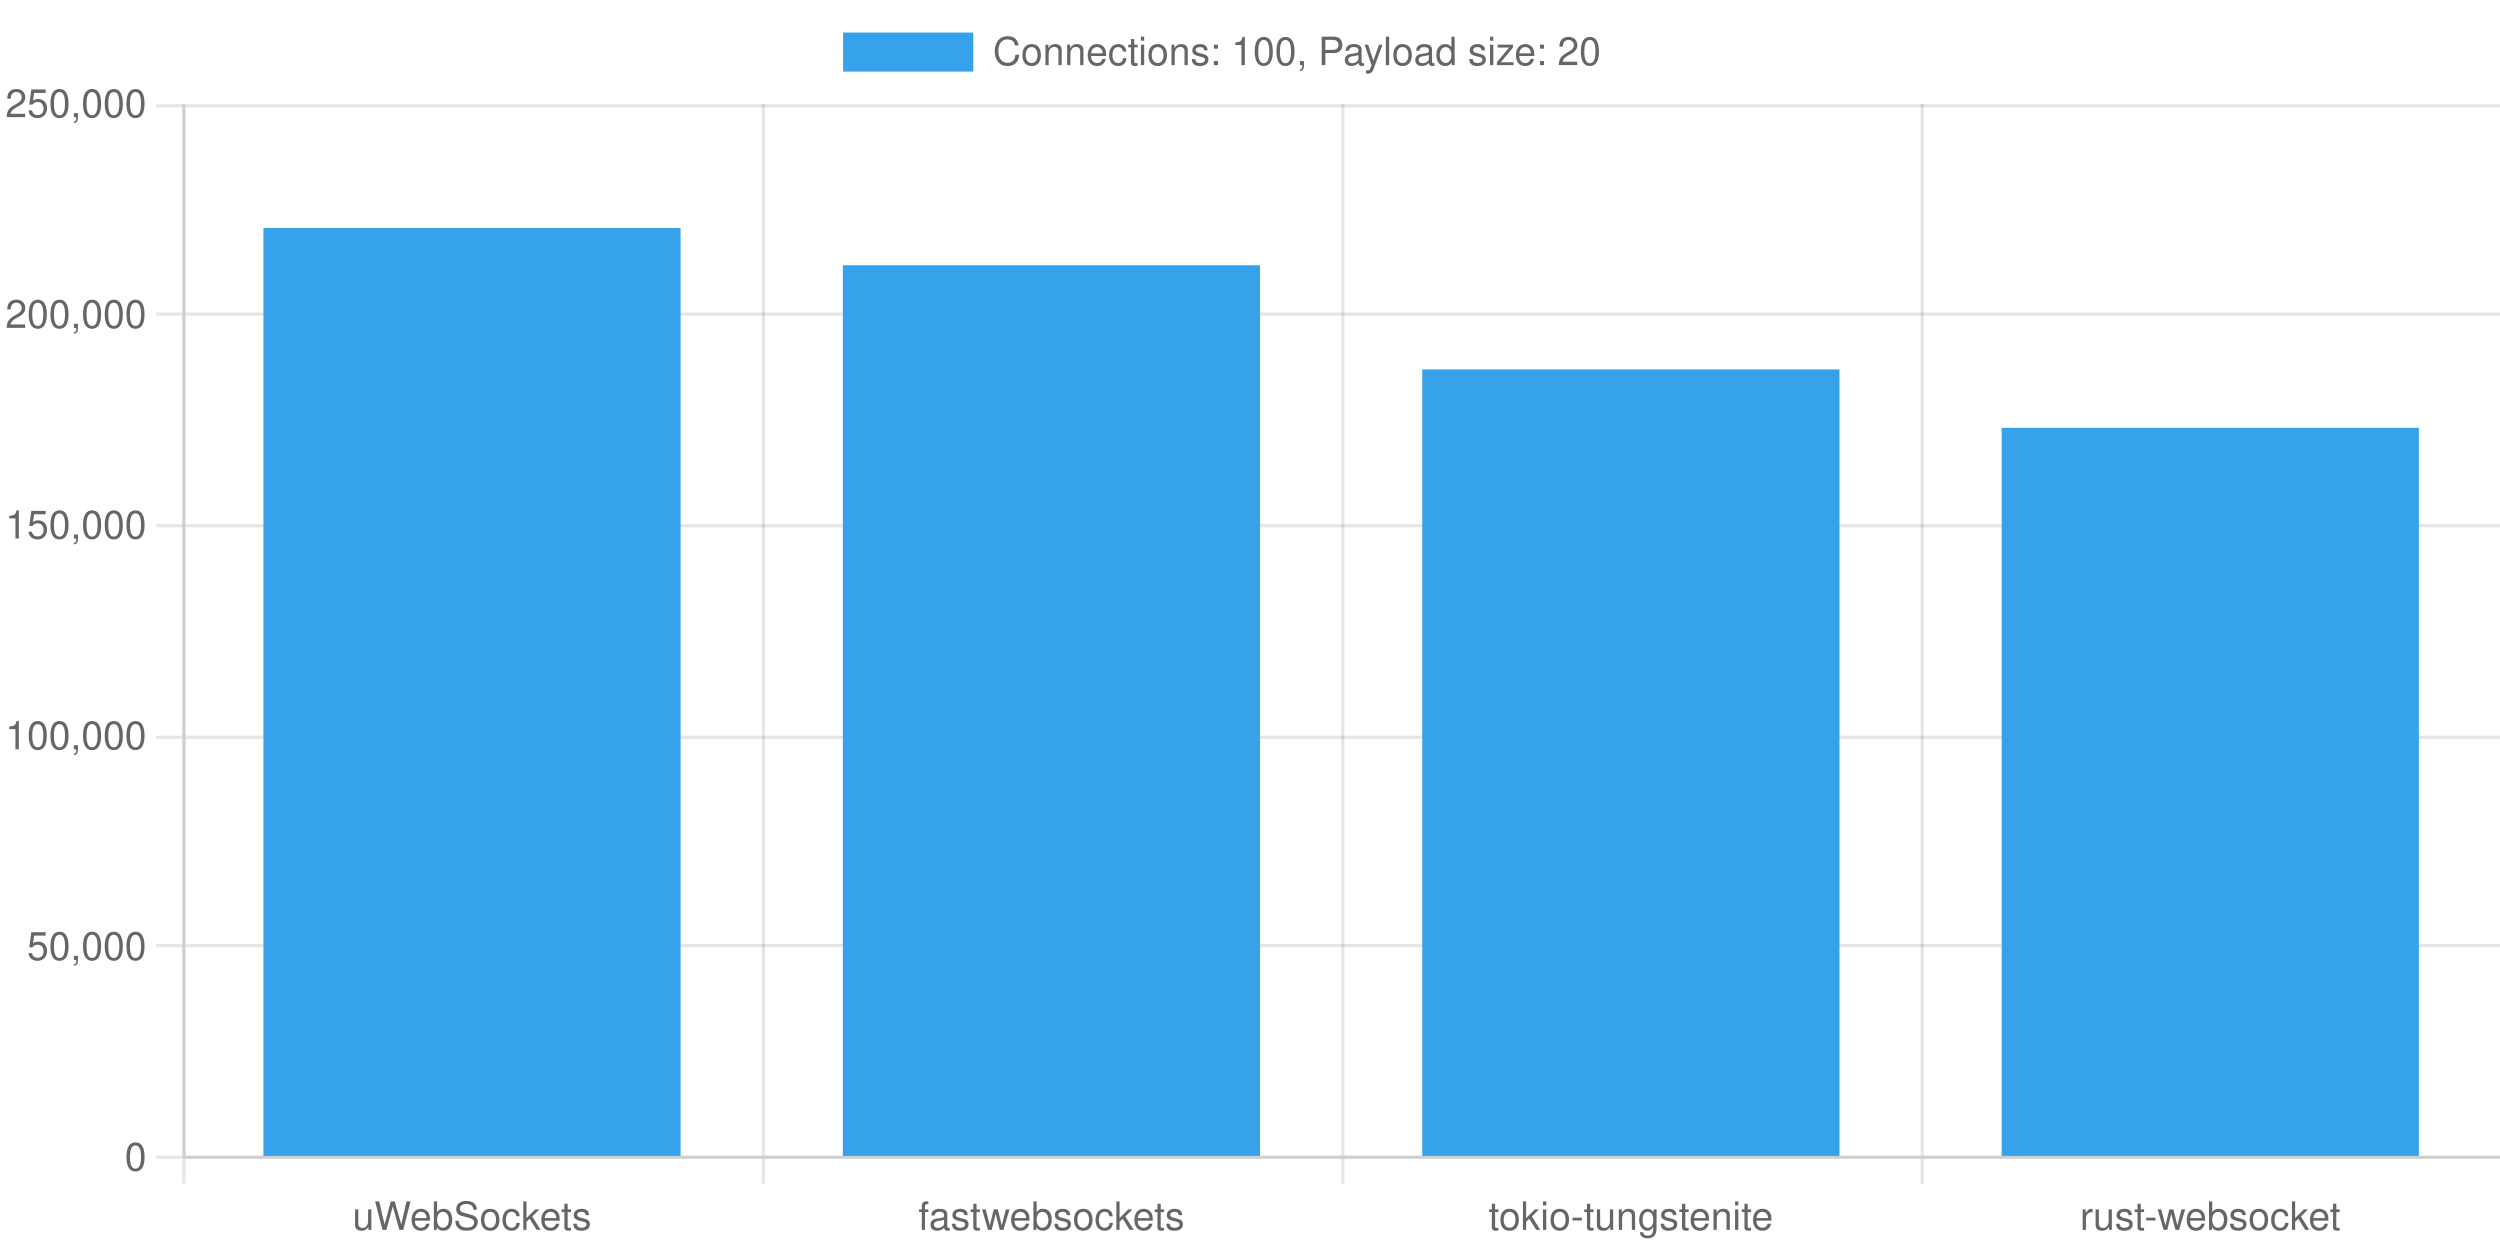
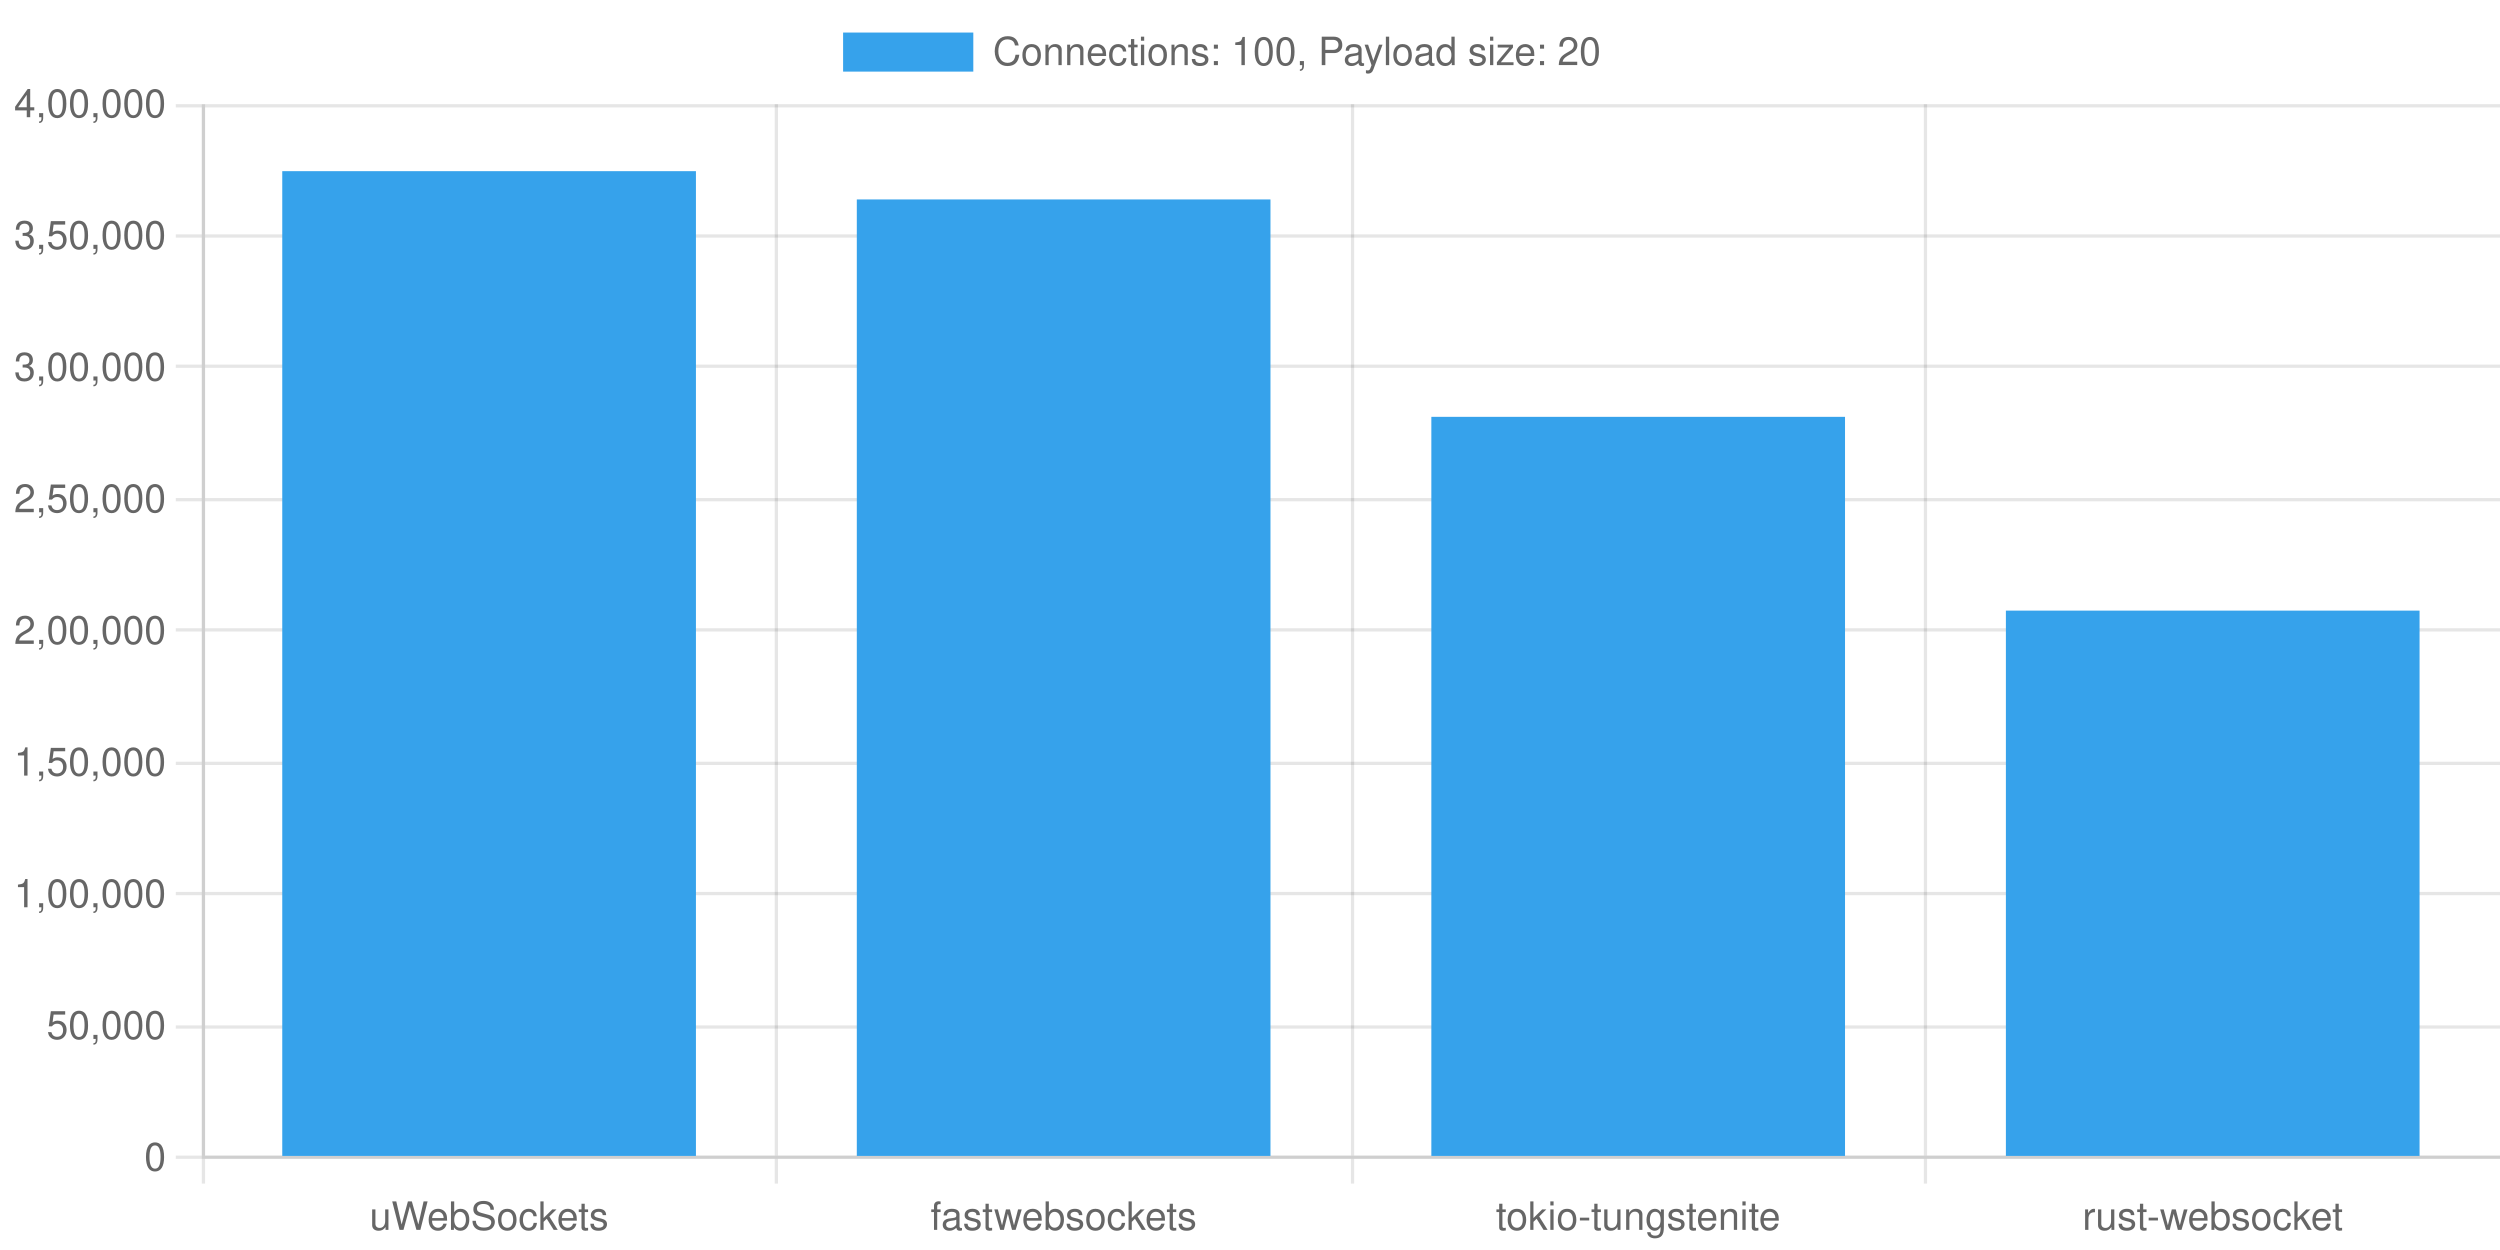
<svg xmlns="http://www.w3.org/2000/svg" version="1.1" width="768px" height="384px" viewBox="0 0 768 384">
  <defs>
    <clipPath id="clip-1" fill-rule="nonzero">
      <path d="M 0,0 L 0,32 768,32 768,0 Z" />
    </clipPath>
    <clipPath id="clip-2" fill-rule="nonzero">
      <path d="M 0,355.6 L 0,384 768,384 768,355.6 Z" />
    </clipPath>
    <clipPath id="clip-3" fill-rule="nonzero">
-       <path d="M 0,0 L 0,384 56,384 56,0 Z" />
+       <path d="M 0,0 L 0,384 62,384 62,0 Z" />
    </clipPath>
    <clipPath id="clip-4" fill-rule="nonzero">
-       <path d="M 56,32 L 56,355.6 768,355.6 768,32 Z" />
+       <path d="M 62,32 L 62,355.6 768,355.6 768,32 Z" />
    </clipPath>
  </defs>
  <g stroke="none" fill="transparent" fill-rule="nonzero" fill-opacity="1">
    <rect x="0" y="0" width="768" height="384" transform="matrix(1 0 0 1 0 0)" />
  </g>
  <g stroke="rgb(0,0,0)" stroke-width="1" stroke-linecap="butt" stroke-linejoin="miter" stroke-miterlimit="4" stroke-opacity="0.1" fill="none">
-     <path d="M 56.5,32 L 56.5,355" />
+     <path d="M 62.5,32 L 62.5,355" />
  </g>
  <g stroke="rgb(0,0,0)" stroke-width="1" stroke-linecap="butt" stroke-linejoin="miter" stroke-miterlimit="4" stroke-opacity="0.1" fill="none">
-     <path d="M 56.5,356 L 56.5,363.6" />
+     <path d="M 62.5,356 L 62.5,363.6" />
  </g>
  <g stroke="rgb(0,0,0)" stroke-width="1" stroke-linecap="butt" stroke-linejoin="miter" stroke-miterlimit="4" stroke-opacity="0.1" fill="none">
-     <path d="M 234.5,32 L 234.5,355" />
+     <path d="M 238.5,32 L 238.5,355" />
  </g>
  <g stroke="rgb(0,0,0)" stroke-width="1" stroke-linecap="butt" stroke-linejoin="miter" stroke-miterlimit="4" stroke-opacity="0.1" fill="none">
-     <path d="M 234.5,356 L 234.5,363.6" />
+     <path d="M 238.5,356 L 238.5,363.6" />
  </g>
  <g stroke="rgb(0,0,0)" stroke-width="1" stroke-linecap="butt" stroke-linejoin="miter" stroke-miterlimit="4" stroke-opacity="0.1" fill="none">
-     <path d="M 412.5,32 L 412.5,355" />
+     <path d="M 415.5,32 L 415.5,355" />
  </g>
  <g stroke="rgb(0,0,0)" stroke-width="1" stroke-linecap="butt" stroke-linejoin="miter" stroke-miterlimit="4" stroke-opacity="0.1" fill="none">
-     <path d="M 412.5,356 L 412.5,363.6" />
+     <path d="M 415.5,356 L 415.5,363.6" />
  </g>
  <g stroke="rgb(0,0,0)" stroke-width="1" stroke-linecap="butt" stroke-linejoin="miter" stroke-miterlimit="4" stroke-opacity="0.1" fill="none">
-     <path d="M 590.5,32 L 590.5,355" />
+     <path d="M 591.5,32 L 591.5,355" />
  </g>
  <g stroke="rgb(0,0,0)" stroke-width="1" stroke-linecap="butt" stroke-linejoin="miter" stroke-miterlimit="4" stroke-opacity="0.1" fill="none">
-     <path d="M 590.5,356 L 590.5,363.6" />
+     <path d="M 591.5,356 L 591.5,363.6" />
  </g>
  <g stroke="rgb(0,0,0)" stroke-width="1" stroke-linecap="butt" stroke-linejoin="miter" stroke-miterlimit="4" stroke-opacity="0.1" fill="none">
    <path d="M 768.5,32 L 768.5,355" />
  </g>
  <g stroke="rgb(0,0,0)" stroke-width="1" stroke-linecap="butt" stroke-linejoin="miter" stroke-miterlimit="4" stroke-opacity="0.1" fill="none">
    <path d="M 768.5,356 L 768.5,363.6" />
  </g>
  <g stroke="rgb(0,0,0)" stroke-width="1" stroke-linecap="butt" stroke-linejoin="miter" stroke-miterlimit="4" stroke-opacity="0.1" fill="none">
-     <path d="M 57,355.5 L 768,355.5" />
+     <path d="M 63,355.5 L 768,355.5" />
  </g>
  <g stroke="rgb(0,0,0)" stroke-width="1" stroke-linecap="butt" stroke-linejoin="miter" stroke-miterlimit="4" stroke-opacity="0.1" fill="none">
-     <path d="M 48,355.5 L 56,355.5" />
+     <path d="M 54,355.5 L 62,355.5" />
  </g>
  <g stroke="rgb(0,0,0)" stroke-width="1" stroke-linecap="butt" stroke-linejoin="miter" stroke-miterlimit="4" stroke-opacity="0.1" fill="none">
-     <path d="M 57,290.5 L 768,290.5" />
+     <path d="M 63,315.5 L 768,315.5" />
  </g>
  <g stroke="rgb(0,0,0)" stroke-width="1" stroke-linecap="butt" stroke-linejoin="miter" stroke-miterlimit="4" stroke-opacity="0.1" fill="none">
-     <path d="M 48,290.5 L 56,290.5" />
+     <path d="M 54,315.5 L 62,315.5" />
  </g>
  <g stroke="rgb(0,0,0)" stroke-width="1" stroke-linecap="butt" stroke-linejoin="miter" stroke-miterlimit="4" stroke-opacity="0.1" fill="none">
-     <path d="M 57,226.5 L 768,226.5" />
+     <path d="M 63,274.5 L 768,274.5" />
  </g>
  <g stroke="rgb(0,0,0)" stroke-width="1" stroke-linecap="butt" stroke-linejoin="miter" stroke-miterlimit="4" stroke-opacity="0.1" fill="none">
-     <path d="M 48,226.5 L 56,226.5" />
+     <path d="M 54,274.5 L 62,274.5" />
  </g>
  <g stroke="rgb(0,0,0)" stroke-width="1" stroke-linecap="butt" stroke-linejoin="miter" stroke-miterlimit="4" stroke-opacity="0.1" fill="none">
-     <path d="M 57,161.5 L 768,161.5" />
+     <path d="M 63,234.5 L 768,234.5" />
  </g>
  <g stroke="rgb(0,0,0)" stroke-width="1" stroke-linecap="butt" stroke-linejoin="miter" stroke-miterlimit="4" stroke-opacity="0.1" fill="none">
-     <path d="M 48,161.5 L 56,161.5" />
+     <path d="M 54,234.5 L 62,234.5" />
  </g>
  <g stroke="rgb(0,0,0)" stroke-width="1" stroke-linecap="butt" stroke-linejoin="miter" stroke-miterlimit="4" stroke-opacity="0.1" fill="none">
-     <path d="M 57,96.5 L 768,96.5" />
+     <path d="M 63,193.5 L 768,193.5" />
  </g>
  <g stroke="rgb(0,0,0)" stroke-width="1" stroke-linecap="butt" stroke-linejoin="miter" stroke-miterlimit="4" stroke-opacity="0.1" fill="none">
-     <path d="M 48,96.5 L 56,96.5" />
+     <path d="M 54,193.5 L 62,193.5" />
  </g>
  <g stroke="rgb(0,0,0)" stroke-width="1" stroke-linecap="butt" stroke-linejoin="miter" stroke-miterlimit="4" stroke-opacity="0.1" fill="none">
-     <path d="M 57,32.5 L 768,32.5" />
+     <path d="M 63,153.5 L 768,153.5" />
  </g>
  <g stroke="rgb(0,0,0)" stroke-width="1" stroke-linecap="butt" stroke-linejoin="miter" stroke-miterlimit="4" stroke-opacity="0.1" fill="none">
-     <path d="M 48,32.5 L 56,32.5" />
+     <path d="M 54,153.5 L 62,153.5" />
+   </g>
+   <g stroke="rgb(0,0,0)" stroke-width="1" stroke-linecap="butt" stroke-linejoin="miter" stroke-miterlimit="4" stroke-opacity="0.1" fill="none">
+     <path d="M 63,112.5 L 768,112.5" />
+   </g>
+   <g stroke="rgb(0,0,0)" stroke-width="1" stroke-linecap="butt" stroke-linejoin="miter" stroke-miterlimit="4" stroke-opacity="0.1" fill="none">
+     <path d="M 54,112.5 L 62,112.5" />
+   </g>
+   <g stroke="rgb(0,0,0)" stroke-width="1" stroke-linecap="butt" stroke-linejoin="miter" stroke-miterlimit="4" stroke-opacity="0.1" fill="none">
+     <path d="M 63,72.5 L 768,72.5" />
+   </g>
+   <g stroke="rgb(0,0,0)" stroke-width="1" stroke-linecap="butt" stroke-linejoin="miter" stroke-miterlimit="4" stroke-opacity="0.1" fill="none">
+     <path d="M 54,72.5 L 62,72.5" />
+   </g>
+   <g stroke="rgb(0,0,0)" stroke-width="1" stroke-linecap="butt" stroke-linejoin="miter" stroke-miterlimit="4" stroke-opacity="0.1" fill="none">
+     <path d="M 63,32.5 L 768,32.5" />
+   </g>
+   <g stroke="rgb(0,0,0)" stroke-width="1" stroke-linecap="butt" stroke-linejoin="miter" stroke-miterlimit="4" stroke-opacity="0.1" fill="none">
+     <path d="M 54,32.5 L 62,32.5" />
  </g>
  <g stroke="none" fill="rgb(54,162,235)" fill-rule="nonzero" fill-opacity="1" clip-path="url(#clip-1)">
    <path d="M 259,10 L 259,22 299,22 299,10 Z" />
  </g>
  <g stroke="none" fill="#666" fill-rule="nonzero" fill-opacity="1" clip-path="url(#clip-1)">
    <text style="font:normal 12px 'Helvetica Neue', 'Helvetica', 'Arial', sans-serif;" text-anchor="start" dominant-baseline="middle" transform="matrix(1 0 0 1 0 0)">
      <tspan x="305" y="16">Connections: 100, Payload size: 20</tspan>
    </text>
  </g>
  <g stroke="rgb(0,0,0)" stroke-width="1" stroke-linecap="butt" stroke-linejoin="miter" stroke-miterlimit="4" stroke-opacity="0.1" fill="none">
-     <path d="M 56,355.5 L 769,355.5" />
+     <path d="M 62,355.5 L 769,355.5" />
  </g>
  <g stroke="none" fill="#666" fill-rule="nonzero" fill-opacity="1" clip-path="url(#clip-2)">
-     <text style="font:normal 12px 'Helvetica Neue', 'Helvetica', 'Arial', sans-serif;" text-anchor="middle" dominant-baseline="middle" transform="matrix(1 0 0 1 145 366.6)">
+     <text style="font:normal 12px 'Helvetica Neue', 'Helvetica', 'Arial', sans-serif;" text-anchor="middle" dominant-baseline="middle" transform="matrix(1 0 0 1 150.25 366.6)">
      <tspan x="0" y="7.2">uWebSockets</tspan>
    </text>
  </g>
  <g stroke="none" fill="#666" fill-rule="nonzero" fill-opacity="1" clip-path="url(#clip-2)">
-     <text style="font:normal 12px 'Helvetica Neue', 'Helvetica', 'Arial', sans-serif;" text-anchor="middle" dominant-baseline="middle" transform="matrix(1 0 0 1 323 366.6)">
+     <text style="font:normal 12px 'Helvetica Neue', 'Helvetica', 'Arial', sans-serif;" text-anchor="middle" dominant-baseline="middle" transform="matrix(1 0 0 1 326.75 366.6)">
      <tspan x="0" y="7.2">fastwebsockets</tspan>
    </text>
  </g>
  <g stroke="none" fill="#666" fill-rule="nonzero" fill-opacity="1" clip-path="url(#clip-2)">
-     <text style="font:normal 12px 'Helvetica Neue', 'Helvetica', 'Arial', sans-serif;" text-anchor="middle" dominant-baseline="middle" transform="matrix(1 0 0 1 501 366.6)">
+     <text style="font:normal 12px 'Helvetica Neue', 'Helvetica', 'Arial', sans-serif;" text-anchor="middle" dominant-baseline="middle" transform="matrix(1 0 0 1 503.25 366.6)">
      <tspan x="0" y="7.2">tokio-tungstenite</tspan>
    </text>
  </g>
  <g stroke="none" fill="#666" fill-rule="nonzero" fill-opacity="1" clip-path="url(#clip-2)">
-     <text style="font:normal 12px 'Helvetica Neue', 'Helvetica', 'Arial', sans-serif;" text-anchor="middle" dominant-baseline="middle" transform="matrix(1 0 0 1 679 366.6)">
+     <text style="font:normal 12px 'Helvetica Neue', 'Helvetica', 'Arial', sans-serif;" text-anchor="middle" dominant-baseline="middle" transform="matrix(1 0 0 1 679.75 366.6)">
      <tspan x="0" y="7.2">rust-websocket</tspan>
    </text>
  </g>
  <g stroke="rgb(0,0,0)" stroke-width="1" stroke-linecap="butt" stroke-linejoin="miter" stroke-miterlimit="4" stroke-opacity="0.1" fill="none">
-     <path d="M 56.5,32 L 56.5,356" />
+     <path d="M 62.5,32 L 62.5,356" />
  </g>
  <g stroke="none" fill="#666" fill-rule="nonzero" fill-opacity="1" clip-path="url(#clip-3)">
-     <text style="font:normal 12px 'Helvetica Neue', 'Helvetica', 'Arial', sans-serif;" text-anchor="end" dominant-baseline="middle" transform="matrix(1 0 0 1 45 355.6)">
+     <text style="font:normal 12px 'Helvetica Neue', 'Helvetica', 'Arial', sans-serif;" text-anchor="end" dominant-baseline="middle" transform="matrix(1 0 0 1 51 355.6)">
      <tspan x="0" y="0">0</tspan>
    </text>
  </g>
  <g stroke="none" fill="#666" fill-rule="nonzero" fill-opacity="1" clip-path="url(#clip-3)">
-     <text style="font:normal 12px 'Helvetica Neue', 'Helvetica', 'Arial', sans-serif;" text-anchor="end" dominant-baseline="middle" transform="matrix(1 0 0 1 45 290.88)">
+     <text style="font:normal 12px 'Helvetica Neue', 'Helvetica', 'Arial', sans-serif;" text-anchor="end" dominant-baseline="middle" transform="matrix(1 0 0 1 51 315.15)">
      <tspan x="0" y="0">50,000</tspan>
    </text>
  </g>
  <g stroke="none" fill="#666" fill-rule="nonzero" fill-opacity="1" clip-path="url(#clip-3)">
-     <text style="font:normal 12px 'Helvetica Neue', 'Helvetica', 'Arial', sans-serif;" text-anchor="end" dominant-baseline="middle" transform="matrix(1 0 0 1 45 226.16)">
-       <tspan x="0" y="0">100,000</tspan>
+     <text style="font:normal 12px 'Helvetica Neue', 'Helvetica', 'Arial', sans-serif;" text-anchor="end" dominant-baseline="middle" transform="matrix(1 0 0 1 51 274.7)">
+       <tspan x="0" y="0">1,00,000</tspan>
    </text>
  </g>
  <g stroke="none" fill="#666" fill-rule="nonzero" fill-opacity="1" clip-path="url(#clip-3)">
-     <text style="font:normal 12px 'Helvetica Neue', 'Helvetica', 'Arial', sans-serif;" text-anchor="end" dominant-baseline="middle" transform="matrix(1 0 0 1 45 161.44)">
-       <tspan x="0" y="0">150,000</tspan>
+     <text style="font:normal 12px 'Helvetica Neue', 'Helvetica', 'Arial', sans-serif;" text-anchor="end" dominant-baseline="middle" transform="matrix(1 0 0 1 51 234.25)">
+       <tspan x="0" y="0">1,50,000</tspan>
    </text>
  </g>
  <g stroke="none" fill="#666" fill-rule="nonzero" fill-opacity="1" clip-path="url(#clip-3)">
-     <text style="font:normal 12px 'Helvetica Neue', 'Helvetica', 'Arial', sans-serif;" text-anchor="end" dominant-baseline="middle" transform="matrix(1 0 0 1 45 96.72)">
-       <tspan x="0" y="0">200,000</tspan>
+     <text style="font:normal 12px 'Helvetica Neue', 'Helvetica', 'Arial', sans-serif;" text-anchor="end" dominant-baseline="middle" transform="matrix(1 0 0 1 51 193.8)">
+       <tspan x="0" y="0">2,00,000</tspan>
    </text>
  </g>
  <g stroke="none" fill="#666" fill-rule="nonzero" fill-opacity="1" clip-path="url(#clip-3)">
-     <text style="font:normal 12px 'Helvetica Neue', 'Helvetica', 'Arial', sans-serif;" text-anchor="end" dominant-baseline="middle" transform="matrix(1 0 0 1 45 32)">
-       <tspan x="0" y="0">250,000</tspan>
+     <text style="font:normal 12px 'Helvetica Neue', 'Helvetica', 'Arial', sans-serif;" text-anchor="end" dominant-baseline="middle" transform="matrix(1 0 0 1 51 153.35)">
+       <tspan x="0" y="0">2,50,000</tspan>
+     </text>
+   </g>
+   <g stroke="none" fill="#666" fill-rule="nonzero" fill-opacity="1" clip-path="url(#clip-3)">
+     <text style="font:normal 12px 'Helvetica Neue', 'Helvetica', 'Arial', sans-serif;" text-anchor="end" dominant-baseline="middle" transform="matrix(1 0 0 1 51 112.9)">
+       <tspan x="0" y="0">3,00,000</tspan>
+     </text>
+   </g>
+   <g stroke="none" fill="#666" fill-rule="nonzero" fill-opacity="1" clip-path="url(#clip-3)">
+     <text style="font:normal 12px 'Helvetica Neue', 'Helvetica', 'Arial', sans-serif;" text-anchor="end" dominant-baseline="middle" transform="matrix(1 0 0 1 51 72.45)">
+       <tspan x="0" y="0">3,50,000</tspan>
+     </text>
+   </g>
+   <g stroke="none" fill="#666" fill-rule="nonzero" fill-opacity="1" clip-path="url(#clip-3)">
+     <text style="font:normal 12px 'Helvetica Neue', 'Helvetica', 'Arial', sans-serif;" text-anchor="end" dominant-baseline="middle" transform="matrix(1 0 0 1 51 32)">
+       <tspan x="0" y="0">4,00,000</tspan>
    </text>
  </g>
  <g stroke="none" fill="rgb(54,162,235)" fill-rule="nonzero" fill-opacity="1" clip-path="url(#clip-4)">
-     <path d="M 80.92,70.055 L 80.92,355.1 209.08,355.1 209.08,70.055 Z" />
+     <path d="M 86.71,52.58 L 86.71,355.1 213.79,355.1 213.79,52.58 Z" />
  </g>
  <g stroke="none" fill="rgb(54,162,235)" fill-rule="nonzero" fill-opacity="1" clip-path="url(#clip-4)">
-     <path d="M 258.92,81.493 L 258.92,355.1 387.08,355.1 387.08,81.493 Z" />
+     <path d="M 263.21,61.27 L 263.21,355.1 390.29,355.1 390.29,61.27 Z" />
  </g>
  <g stroke="none" fill="rgb(54,162,235)" fill-rule="nonzero" fill-opacity="1" clip-path="url(#clip-4)">
-     <path d="M 436.92,113.481 L 436.92,355.1 565.08,355.1 565.08,113.481 Z" />
+     <path d="M 439.71,128.053 L 439.71,355.1 566.79,355.1 566.79,128.053 Z" />
  </g>
  <g stroke="none" fill="rgb(54,162,235)" fill-rule="nonzero" fill-opacity="1" clip-path="url(#clip-4)">
-     <path d="M 614.92,131.417 L 614.92,355.1 743.08,355.1 743.08,131.417 Z" />
+     <path d="M 616.21,187.582 L 616.21,355.1 743.29,355.1 743.29,187.582 Z" />
  </g>
</svg>
